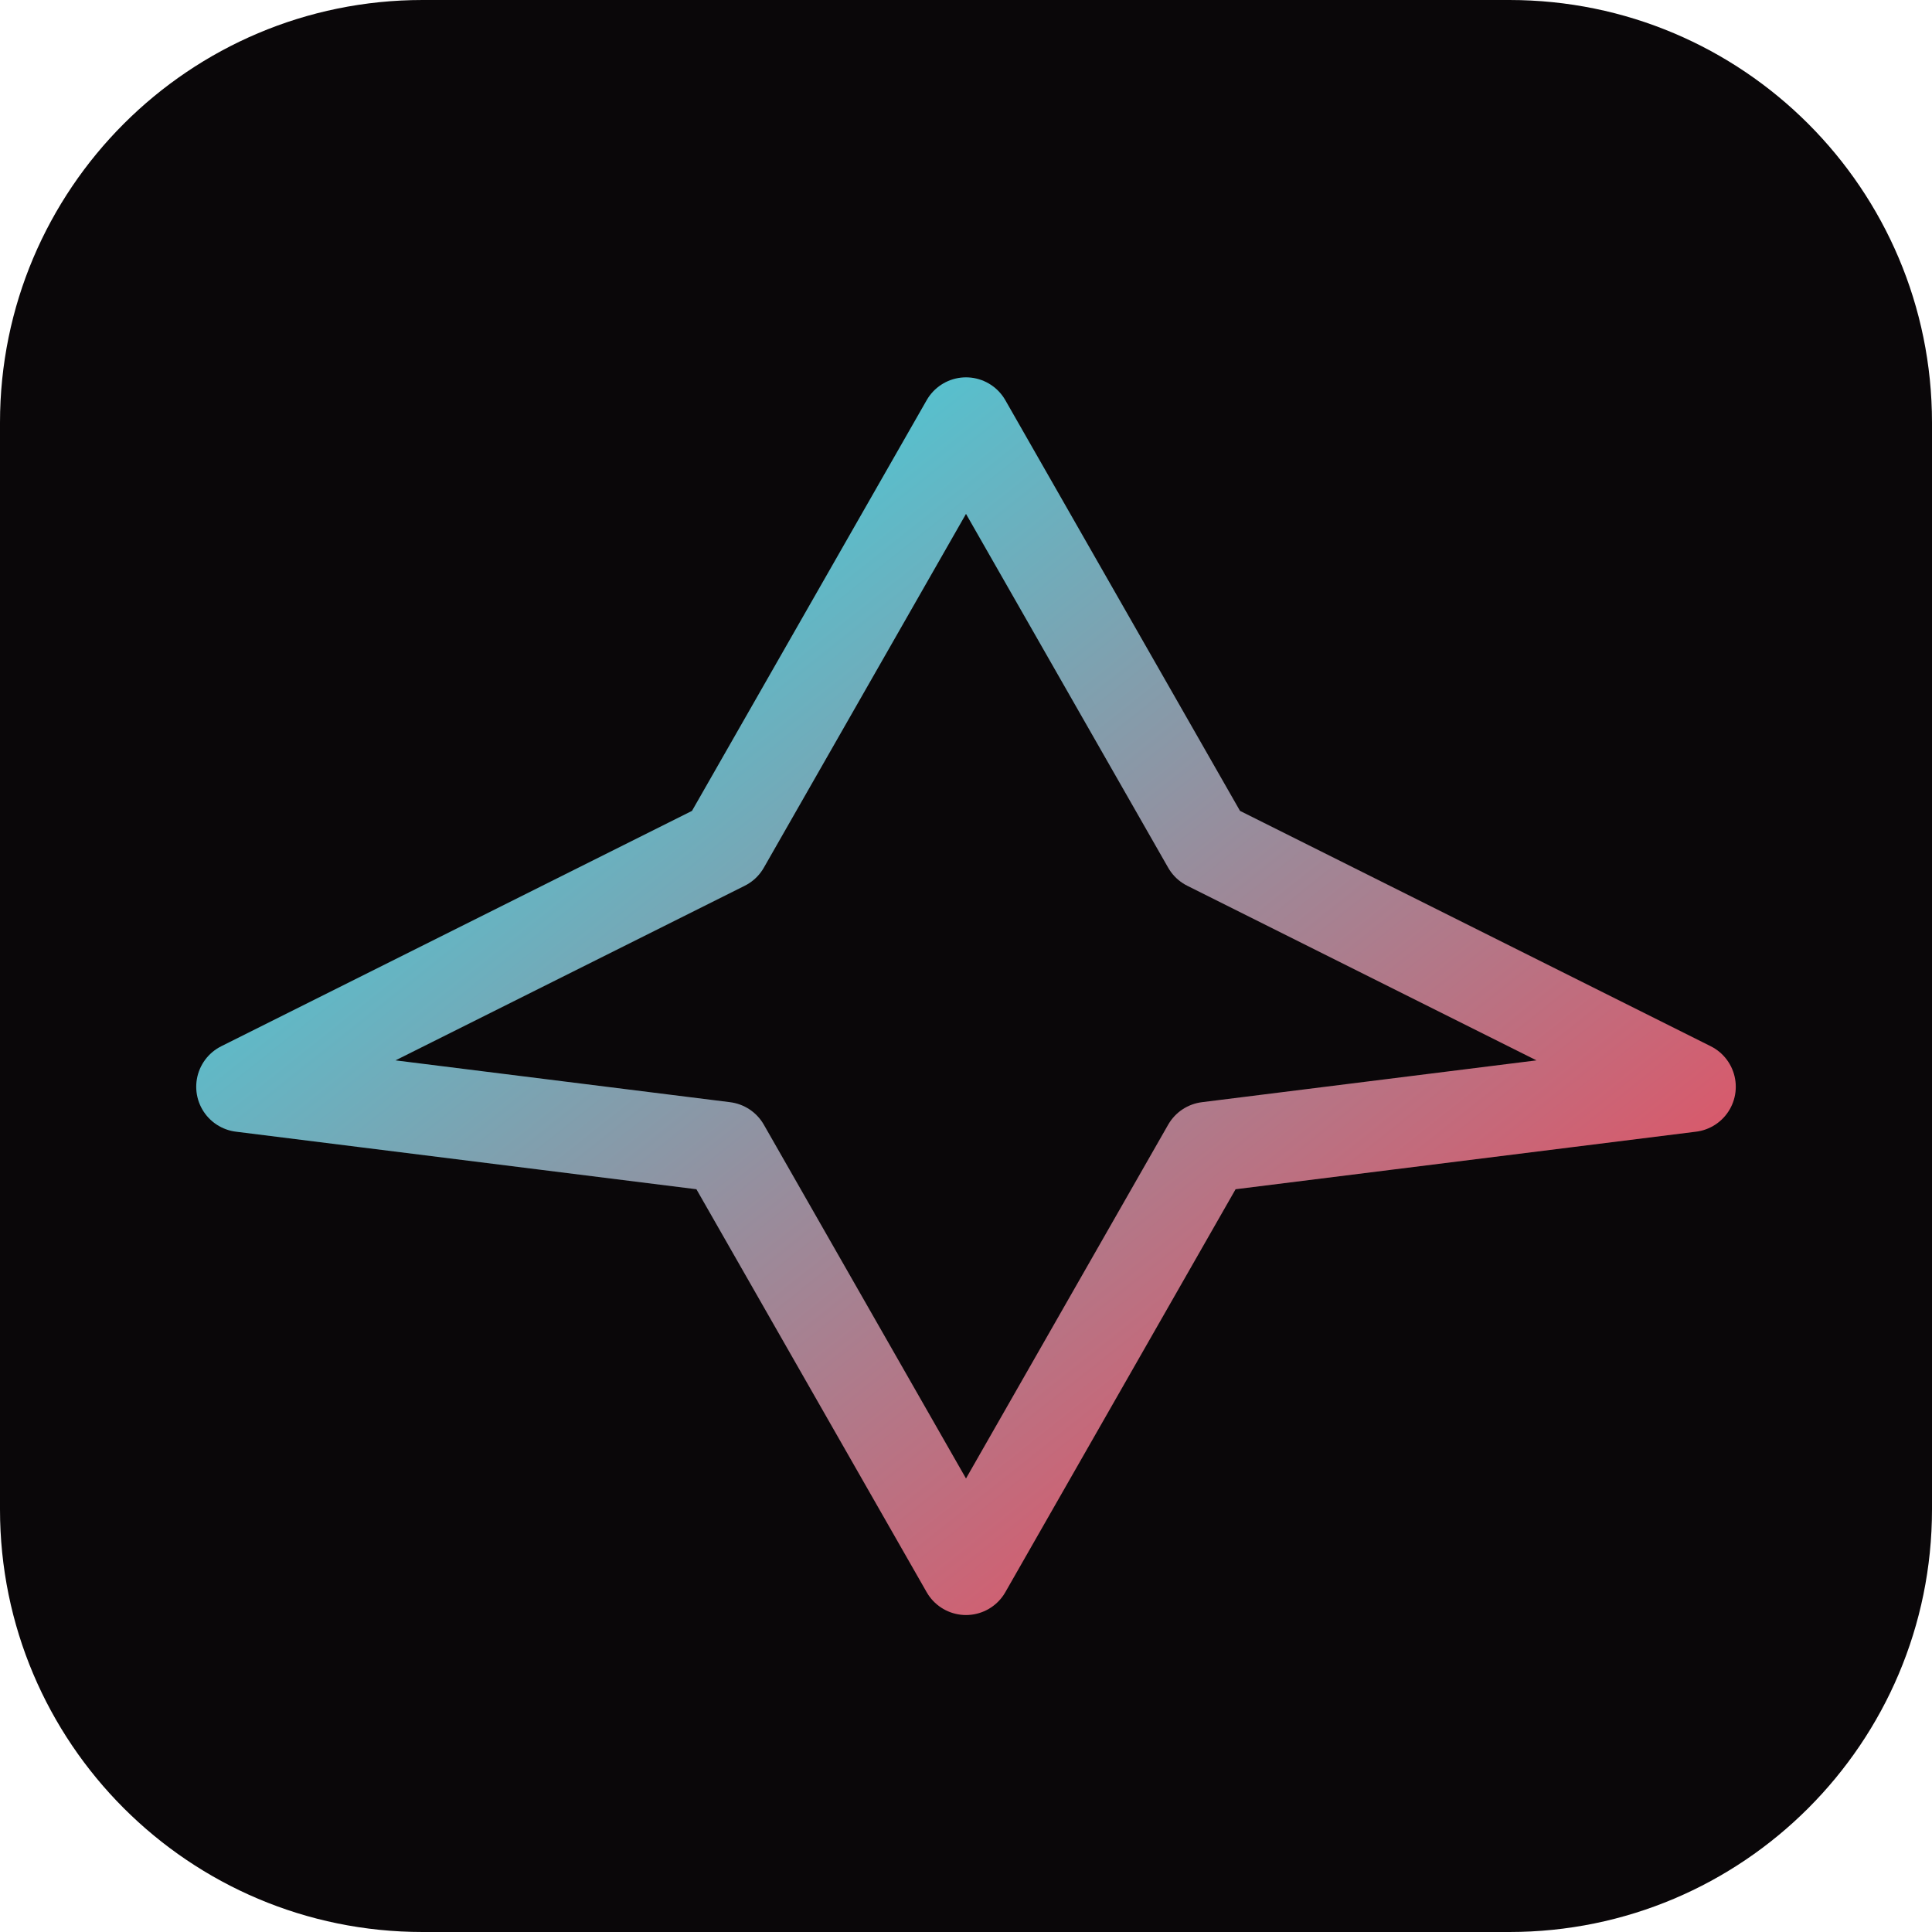
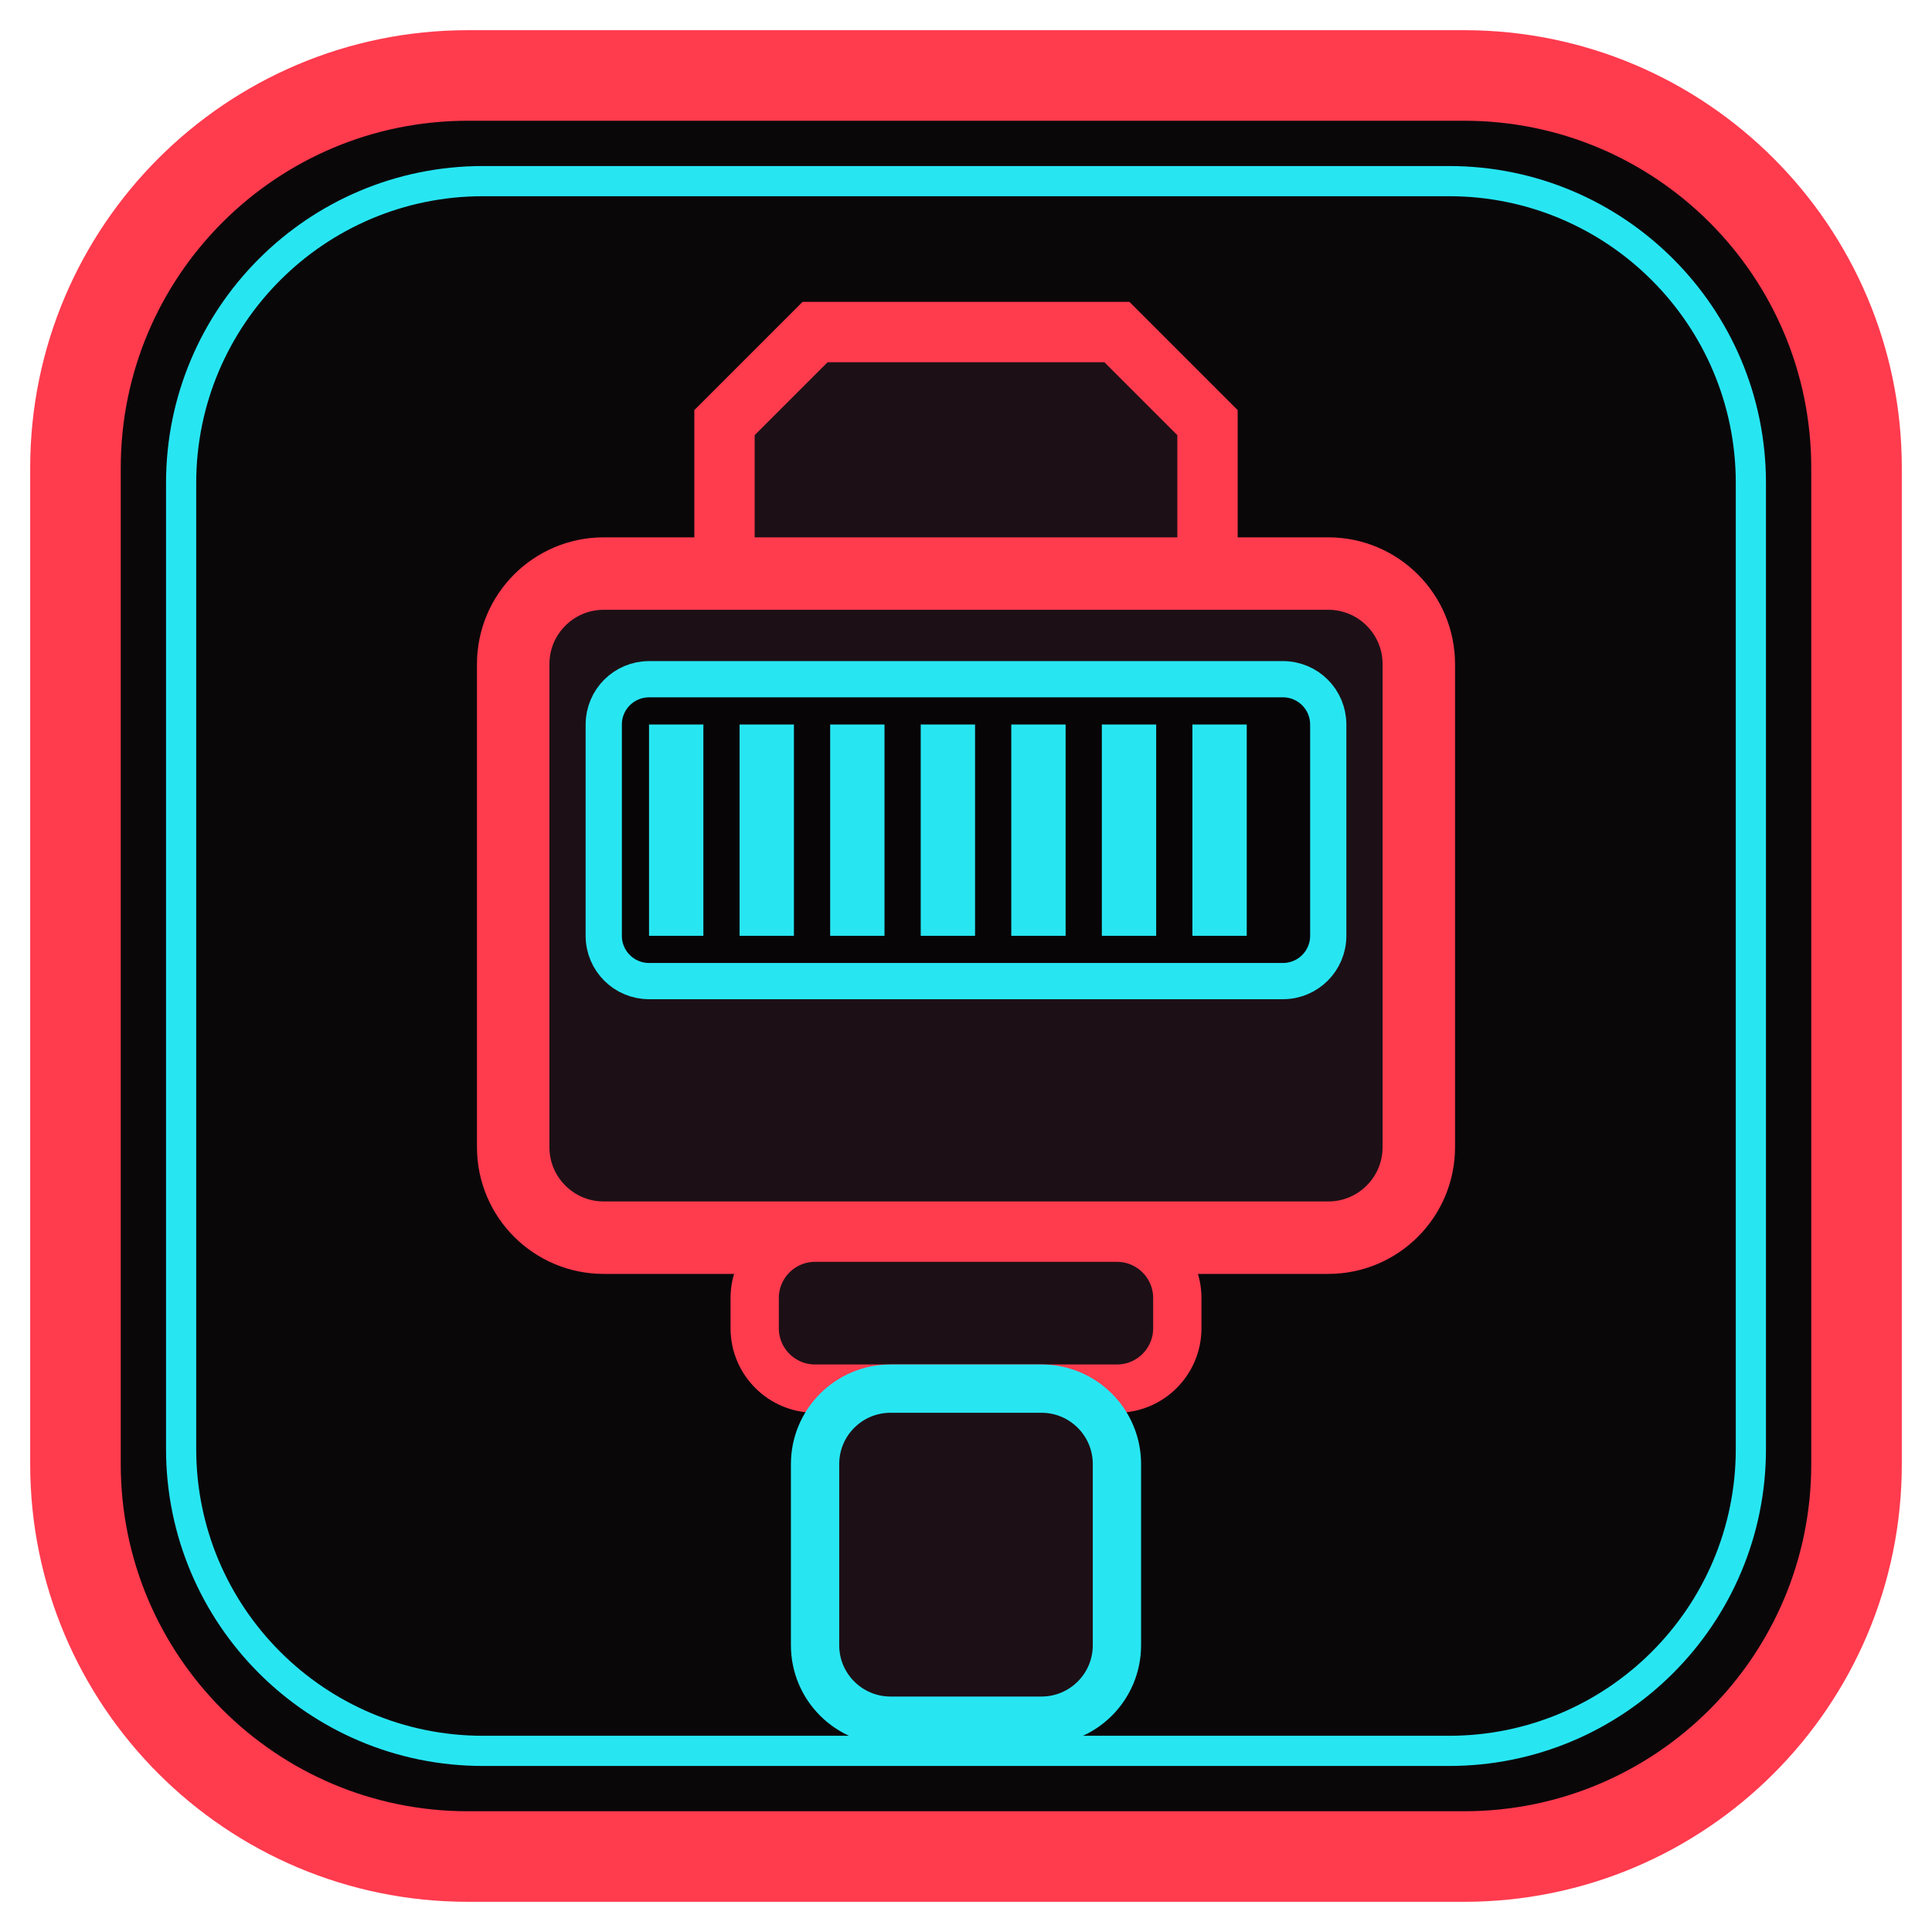
<svg xmlns="http://www.w3.org/2000/svg" viewBox="0 0 64 64">
-   <defs>
-     <linearGradient id="g" x1="0" y1="0" x2="1" y2="1">
-       <stop offset="0" stop-color="#27E6F2" />
-       <stop offset="1" stop-color="#FF3B4E" />
-     </linearGradient>
-   </defs>
-   <rect width="64" height="64" rx="14" fill="#0A0709" />
-   <path d="M8 36 L24 28 L32 14 L40 28 L56 36 L40 38 L32 52 L24 38 Z" fill="none" stroke="url(#g)" stroke-width="3" stroke-linejoin="round" />
+   <rect x="2.5" y="2.5" width="59" height="59" rx="13" fill="#0A0709" stroke="#FF3B4E" stroke-width="3" />
+   <rect x="6" y="6" width="52" height="52" rx="10" fill="none" stroke="#27E6F2" stroke-width="1" />
+   <path d="M24 19v-5l3-3h10l3 3v5" fill="#1C1016" stroke="#FF3B4E" stroke-width="2" />
+   <rect x="17" y="19" width="30" height="22" rx="3" fill="#1C1016" stroke="#FF3B4E" stroke-width="2.4" />
+   <rect x="20" y="22.5" width="24" height="10" rx="1.5" fill="#080507" stroke="#27E6F2" stroke-width="1.2" />
+   <g fill="#27E6F2">
+     <rect x="21.5" y="24" width="1.8" height="7" />
+     <rect x="24.5" y="24" width="1.8" height="7" />
+     <rect x="27.5" y="24" width="1.8" height="7" />
+     <rect x="30.5" y="24" width="1.8" height="7" />
+     <rect x="33.5" y="24" width="1.8" height="7" />
+     <rect x="36.5" y="24" width="1.8" height="7" />
+     <rect x="39.5" y="24" width="1.8" height="7" />
+   </g>
+   <rect x="25" y="41" width="14" height="5" rx="2" fill="#1C1016" stroke="#FF3B4E" stroke-width="1.6" />
+   <rect x="27" y="46" width="10" height="11" rx="2.5" fill="#1C1016" stroke="#27E6F2" stroke-width="1.6" />
</svg>
